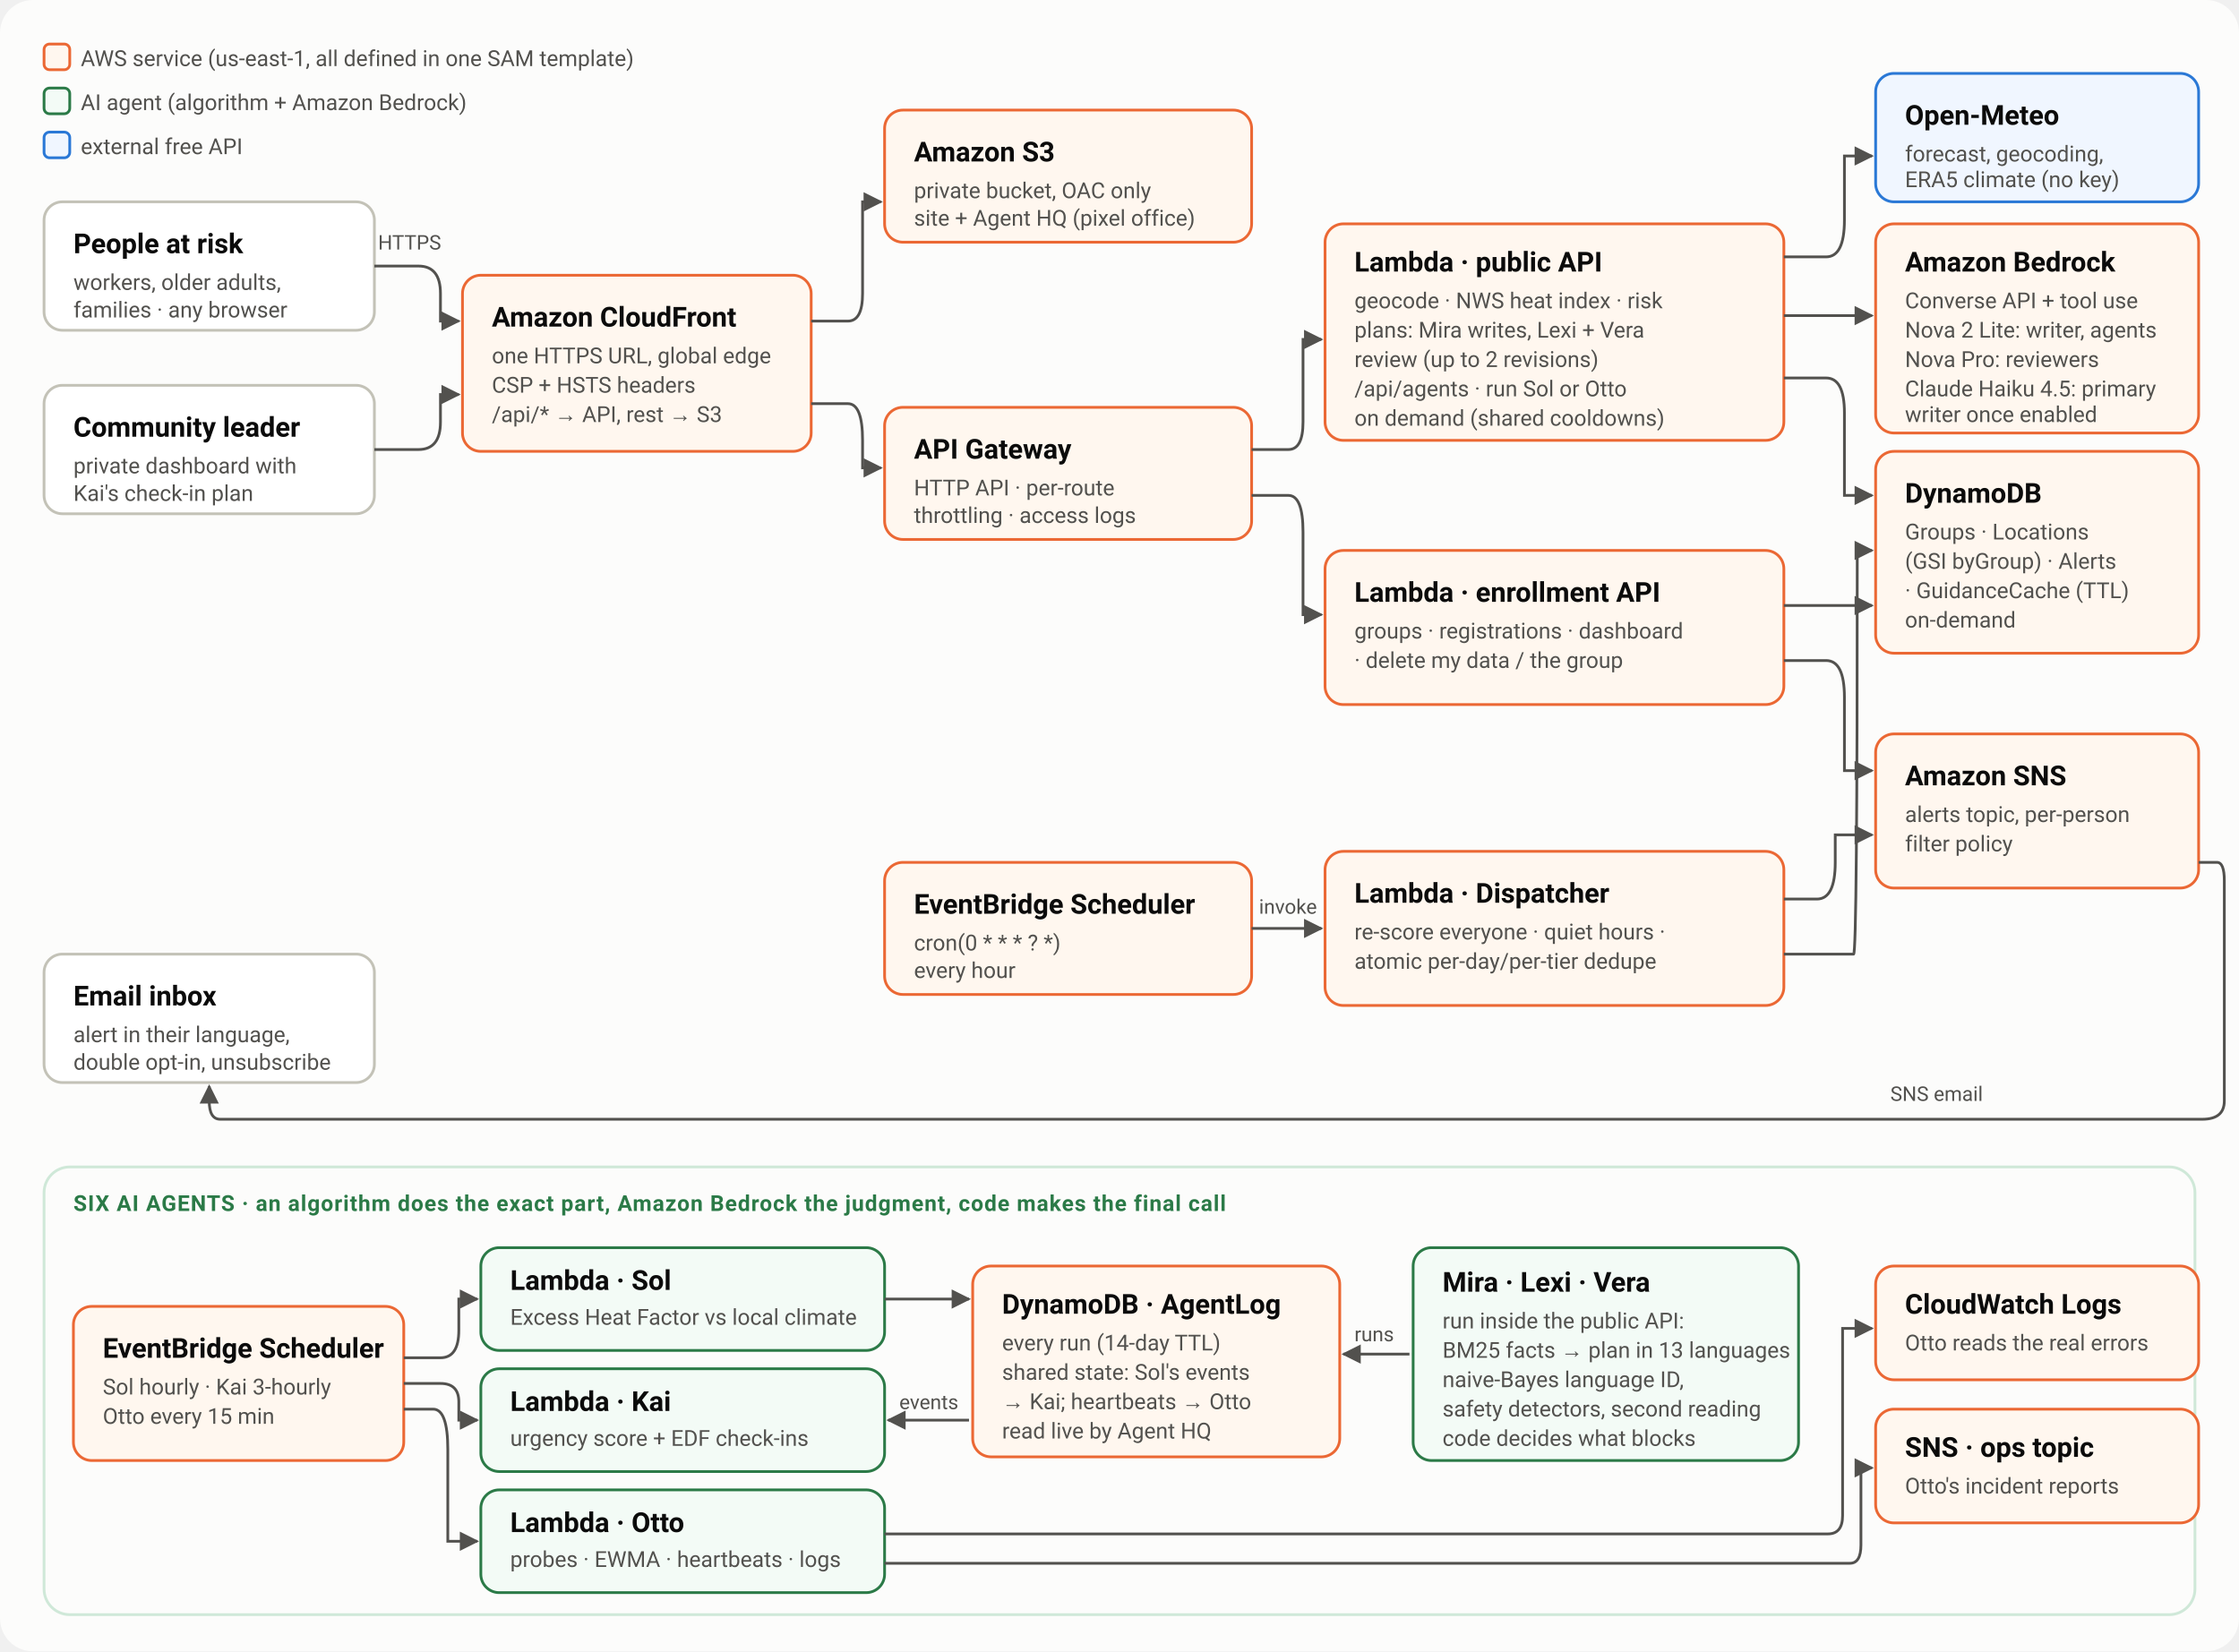
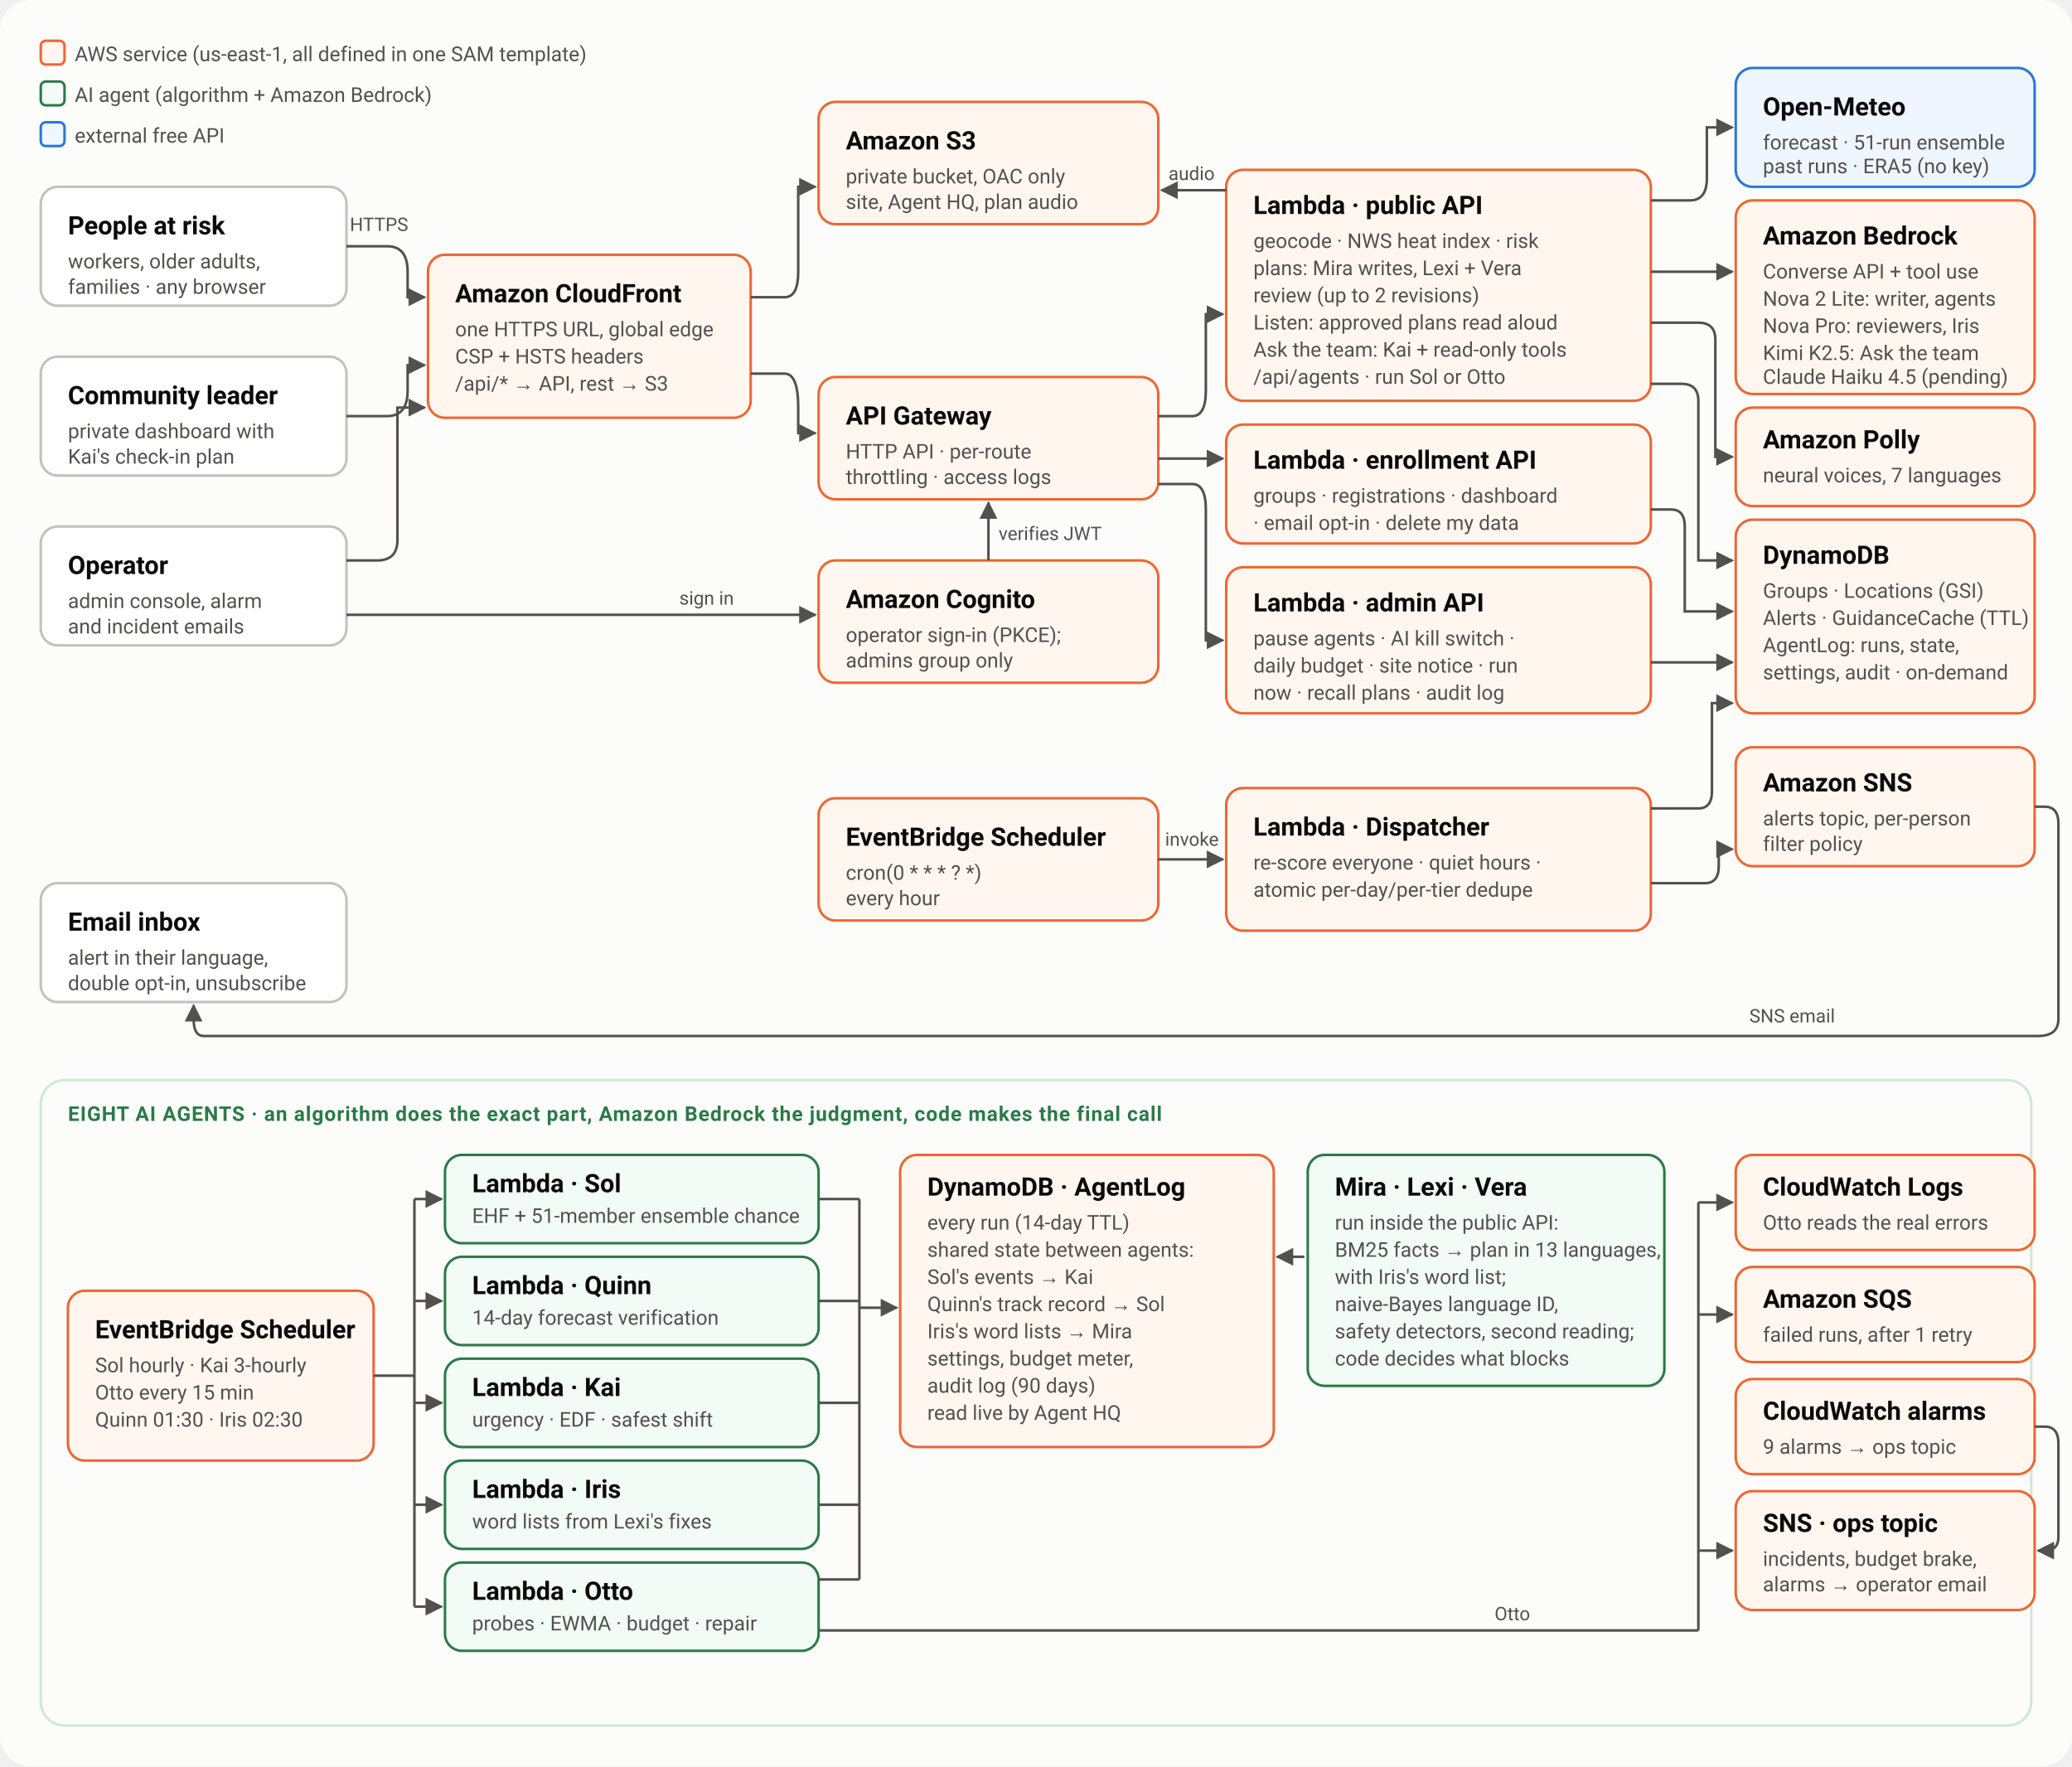
- <svg xmlns="http://www.w3.org/2000/svg" viewBox="0 0 1220 900" width="1220" height="900" font-family="system-ui, -apple-system, Segoe UI, Roboto, Arial, sans-serif" role="img" aria-labelledby="t d">
+ <svg xmlns="http://www.w3.org/2000/svg" viewBox="0 0 1220 1040" width="1220" height="1040" font-family="system-ui, -apple-system, Segoe UI, Roboto, Arial, sans-serif" role="img" aria-labelledby="t d">
  <defs>
    <marker id="a" viewBox="0 0 10 10" refX="9" refY="5" markerWidth="7" markerHeight="7" orient="auto-start-reverse">
      <path d="M0 0L10 5L0 10z" fill="#52514e" />
    </marker>
    <style>
      .box{fill:#ffffff;stroke:#c3c2b7;stroke-width:1.5}
      .aws{fill:#fff7ef;stroke:#eb6834;stroke-width:1.5}
      .agent{fill:#f3fbf6;stroke:#2b7a47;stroke-width:1.5}
-       .ext{fill:#f0f6ff;stroke:#2a78d6;stroke-width:1.5;stroke-dasharray:0}
+       .ext{fill:#f0f6ff;stroke:#2a78d6;stroke-width:1.5}
      .h{font-size:15px;font-weight:700;fill:#0b0b0b}
      .s{font-size:12px;fill:#52514e}
      .e{stroke:#52514e;stroke-width:1.5;fill:none;marker-end:url(#a)}
+       .ln{stroke:#52514e;stroke-width:1.5;fill:none}
      .lbl{font-size:11px;fill:#52514e}
      .zone{fill:none;stroke:#cfe8d8;stroke-width:1.5}
      .zt{font-size:12px;font-weight:700;fill:#2b7a47;letter-spacing:.04em}
    </style>
  </defs>
-   <rect width="1220" height="900" rx="18" fill="#fcfcfb" />
+   <rect width="1220" height="1040" rx="18" fill="#fcfcfb" />
  <rect class="aws" x="24" y="24" width="14" height="14" rx="3" />
  <text class="s" x="44" y="36">AWS service (us-east-1, all defined in one SAM template)</text>
  <rect class="agent" x="24" y="48" width="14" height="14" rx="3" />
  <text class="s" x="44" y="60">AI agent (algorithm + Amazon Bedrock)</text>
  <rect class="ext" x="24" y="72" width="14" height="14" rx="3" />
  <text class="s" x="44" y="84">external free API</text>
  <rect class="box" x="24" y="110" width="180" height="70" rx="10" />
  <text class="h" x="40" y="138">People at risk</text>
  <text class="s" x="40" y="158">workers, older adults,</text>
  <text class="s" x="40" y="173">families · any browser</text>
  <rect class="box" x="24" y="210" width="180" height="70" rx="10" />
  <text class="h" x="40" y="238">Community leader</text>
  <text class="s" x="40" y="258">private dashboard with</text>
  <text class="s" x="40" y="273">Kai's check-in plan</text>
+   <rect class="box" x="24" y="310" width="180" height="70" rx="10" />
+   <text class="h" x="40" y="338">Operator</text>
+   <text class="s" x="40" y="358">admin console, alarm</text>
+   <text class="s" x="40" y="373">and incident emails</text>
  <rect class="box" x="24" y="520" width="180" height="70" rx="10" />
  <text class="h" x="40" y="548">Email inbox</text>
  <text class="s" x="40" y="568">alert in their language,</text>
  <text class="s" x="40" y="583">double opt-in, unsubscribe</text>
  <rect class="aws" x="252" y="150" width="190" height="96" rx="10" />
  <text class="h" x="268" y="178">Amazon CloudFront</text>
  <text class="s" x="268" y="198">one HTTPS URL, global edge</text>
  <text class="s" x="268" y="214">CSP + HSTS headers</text>
  <text class="s" x="268" y="230">/api/* → API, rest → S3</text>
  <rect class="aws" x="482" y="60" width="200" height="72" rx="10" />
  <text class="h" x="498" y="88">Amazon S3</text>
  <text class="s" x="498" y="108">private bucket, OAC only</text>
-   <text class="s" x="498" y="123">site + Agent HQ (pixel office)</text>
+   <text class="s" x="498" y="123">site, Agent HQ, plan audio</text>
  <rect class="aws" x="482" y="222" width="200" height="72" rx="10" />
  <text class="h" x="498" y="250">API Gateway</text>
  <text class="s" x="498" y="270">HTTP API · per-route</text>
  <text class="s" x="498" y="285">throttling · access logs</text>
-   <rect class="aws" x="722" y="122" width="250" height="118" rx="10" />
-   <text class="h" x="738" y="148">Lambda · public API</text>
-   <text class="s" x="738" y="168">geocode · NWS heat index · risk</text>
-   <text class="s" x="738" y="184">plans: Mira writes, Lexi + Vera</text>
-   <text class="s" x="738" y="200">review (up to 2 revisions)</text>
-   <text class="s" x="738" y="216">/api/agents · run Sol or Otto</text>
-   <text class="s" x="738" y="232">on demand (shared cooldowns)</text>
-   <rect class="aws" x="722" y="300" width="250" height="84" rx="10" />
-   <text class="h" x="738" y="328">Lambda · enrollment API</text>
-   <text class="s" x="738" y="348">groups · registrations · dashboard</text>
-   <text class="s" x="738" y="364">· delete my data / the group</text>
+   <rect class="aws" x="482" y="330" width="200" height="72" rx="10" />
+   <text class="h" x="498" y="358">Amazon Cognito</text>
+   <text class="s" x="498" y="378">operator sign-in (PKCE);</text>
+   <text class="s" x="498" y="393">admins group only</text>
+   <rect class="aws" x="722" y="100" width="250" height="136" rx="10" />
+   <text class="h" x="738" y="126">Lambda · public API</text>
+   <text class="s" x="738" y="146">geocode · NWS heat index · risk</text>
+   <text class="s" x="738" y="162">plans: Mira writes, Lexi + Vera</text>
+   <text class="s" x="738" y="178">review (up to 2 revisions)</text>
+   <text class="s" x="738" y="194">Listen: approved plans read aloud</text>
+   <text class="s" x="738" y="210">Ask the team: Kai + read-only tools</text>
+   <text class="s" x="738" y="226">/api/agents · run Sol or Otto</text>
+   <rect class="aws" x="722" y="250" width="250" height="70" rx="10" />
+   <text class="h" x="738" y="276">Lambda · enrollment API</text>
+   <text class="s" x="738" y="296">groups · registrations · dashboard</text>
+   <text class="s" x="738" y="312">· email opt-in · delete my data</text>
+   <rect class="aws" x="722" y="334" width="250" height="86" rx="10" />
+   <text class="h" x="738" y="360">Lambda · admin API</text>
+   <text class="s" x="738" y="380">pause agents · AI kill switch ·</text>
+   <text class="s" x="738" y="396">daily budget · site notice · run</text>
+   <text class="s" x="738" y="412">now · recall plans · audit log</text>
  <rect class="aws" x="482" y="470" width="200" height="72" rx="10" />
  <text class="h" x="498" y="498">EventBridge Scheduler</text>
  <text class="s" x="498" y="518">cron(0 * * * ? *)</text>
  <text class="s" x="498" y="533">every hour</text>
  <rect class="aws" x="722" y="464" width="250" height="84" rx="10" />
  <text class="h" x="738" y="492">Lambda · Dispatcher</text>
  <text class="s" x="738" y="512">re-score everyone · quiet hours ·</text>
  <text class="s" x="738" y="528">atomic per-day/per-tier dedupe</text>
  <rect class="ext" x="1022" y="40" width="176" height="70" rx="10" />
  <text class="h" x="1038" y="68">Open-Meteo</text>
-   <text class="s" x="1038" y="88">forecast, geocoding,</text>
-   <text class="s" x="1038" y="102">ERA5 climate (no key)</text>
-   <rect class="aws" x="1022" y="122" width="176" height="114" rx="10" />
-   <text class="h" x="1038" y="148">Amazon Bedrock</text>
-   <text class="s" x="1038" y="168">Converse API + tool use</text>
-   <text class="s" x="1038" y="184">Nova 2 Lite: writer, agents</text>
-   <text class="s" x="1038" y="200">Nova Pro: reviewers</text>
-   <text class="s" x="1038" y="216">Claude Haiku 4.5: primary</text>
-   <text class="s" x="1038" y="230">writer once enabled</text>
-   <rect class="aws" x="1022" y="246" width="176" height="110" rx="10" />
-   <text class="h" x="1038" y="274">DynamoDB</text>
-   <text class="s" x="1038" y="294">Groups · Locations</text>
-   <text class="s" x="1038" y="310">(GSI byGroup) · Alerts</text>
-   <text class="s" x="1038" y="326">· GuidanceCache (TTL)</text>
-   <text class="s" x="1038" y="342">on-demand</text>
-   <rect class="aws" x="1022" y="400" width="176" height="84" rx="10" />
-   <text class="h" x="1038" y="428">Amazon SNS</text>
-   <text class="s" x="1038" y="448">alerts topic, per-person</text>
-   <text class="s" x="1038" y="464">filter policy</text>
+   <text class="s" x="1038" y="88">forecast · 51-run ensemble</text>
+   <text class="s" x="1038" y="102">past runs · ERA5 (no key)</text>
+   <rect class="aws" x="1022" y="118" width="176" height="114" rx="10" />
+   <text class="h" x="1038" y="144">Amazon Bedrock</text>
+   <text class="s" x="1038" y="164">Converse API + tool use</text>
+   <text class="s" x="1038" y="180">Nova 2 Lite: writer, agents</text>
+   <text class="s" x="1038" y="196">Nova Pro: reviewers, Iris</text>
+   <text class="s" x="1038" y="212">Kimi K2.5: Ask the team</text>
+   <text class="s" x="1038" y="226">Claude Haiku 4.5 (pending)</text>
+   <rect class="aws" x="1022" y="240" width="176" height="58" rx="10" />
+   <text class="h" x="1038" y="264">Amazon Polly</text>
+   <text class="s" x="1038" y="284">neural voices, 7 languages</text>
+   <rect class="aws" x="1022" y="306" width="176" height="114" rx="10" />
+   <text class="h" x="1038" y="332">DynamoDB</text>
+   <text class="s" x="1038" y="352">Groups · Locations (GSI)</text>
+   <text class="s" x="1038" y="368">Alerts · GuidanceCache (TTL)</text>
+   <text class="s" x="1038" y="384">AgentLog: runs, state,</text>
+   <text class="s" x="1038" y="400">settings, audit · on-demand</text>
+   <rect class="aws" x="1022" y="440" width="176" height="70" rx="10" />
+   <text class="h" x="1038" y="466">Amazon SNS</text>
+   <text class="s" x="1038" y="486">alerts topic, per-person</text>
+   <text class="s" x="1038" y="501">filter policy</text>
  <path class="e" d="M204 145 H228 Q240 145 240 160 V175 H250" />
  <path class="e" d="M204 245 H228 Q240 245 240 230 V215 H250" />
+   <path class="e" d="M204 330 H222 Q234 330 234 318 V240 H250" />
+   <path class="e" d="M204 362 H480" />
+   <text class="lbl" x="206" y="136">HTTPS</text>
+   <text class="lbl" x="400" y="356">sign in</text>
  <path class="e" d="M442 175 H462 Q470 175 470 160 V110 H480" />
  <path class="e" d="M442 220 H462 Q470 220 470 240 V255 H480" />
+   <path class="e" d="M582 330 V296" />
+   <text class="lbl" x="588" y="318">verifies JWT</text>
  <path class="e" d="M682 245 H702 Q710 245 710 230 V185 H720" />
-   <path class="e" d="M682 270 H702 Q710 270 710 290 V335 H720" />
-   <path class="e" d="M972 140 H995 Q1005 140 1005 120 V85 H1020" />
-   <path class="e" d="M972 172 H1020" />
-   <path class="e" d="M972 206 H995 Q1005 206 1005 225 V270 H1020" />
-   <path class="e" d="M972 330 H1020" />
-   <path class="e" d="M972 360 H995 Q1005 360 1005 380 V420 H1020" />
+   <path class="e" d="M682 270 H720" />
+   <path class="e" d="M682 285 H702 Q710 285 710 300 V377 H720" />
+   <path class="e" d="M722 112 H684" />
+   <text class="lbl" x="688" y="106">audio</text>
+   <path class="e" d="M972 118 H995 Q1005 118 1005 105 V75 H1020" />
+   <path class="e" d="M972 160 H1020" />
+   <path class="e" d="M972 190 H1000 Q1010 190 1010 200 V269 H1020" />
+   <path class="e" d="M972 226 H990 Q1000 226 1000 236 V330 H1020" />
+   <path class="e" d="M972 300 H984 Q992 300 992 310 V360 H1020" />
+   <path class="e" d="M972 390 H1020" />
  <path class="e" d="M682 506 H720" />
-   <path class="e" d="M972 490 H990 Q1000 490 1000 470 V455 H1020" />
-   <path class="e" d="M972 520 H1010 Q1012 520 1012 300 V300 H1020" />
-   <path class="e" d="M1198 470 H1208 Q1212 470 1212 480 V600 Q1212 610 1200 610 H120 Q114 610 114 600 V592" />
-   <text class="lbl" x="206" y="136">HTTPS</text>
-   <text class="lbl" x="1030" y="600">SNS email</text>
  <text class="lbl" x="686" y="498">invoke</text>
-   <rect class="zone" x="24" y="636" width="1172" height="244" rx="14" />
-   <text class="zt" x="40" y="660">SIX AI AGENTS · an algorithm does the exact part, Amazon Bedrock the judgment, code makes the final call</text>
-   <rect class="aws" x="40" y="712" width="180" height="84" rx="10" />
-   <text class="h" x="56" y="740">EventBridge Scheduler</text>
-   <text class="s" x="56" y="760">Sol hourly · Kai 3-hourly</text>
-   <text class="s" x="56" y="776">Otto every 15 min</text>
-   <rect class="agent" x="262" y="680" width="220" height="56" rx="10" />
-   <text class="h" x="278" y="703">Lambda · Sol</text>
-   <text class="s" x="278" y="722">Excess Heat Factor vs local climate</text>
-   <rect class="agent" x="262" y="746" width="220" height="56" rx="10" />
-   <text class="h" x="278" y="769">Lambda · Kai</text>
-   <text class="s" x="278" y="788">urgency score + EDF check-ins</text>
-   <rect class="agent" x="262" y="812" width="220" height="56" rx="10" />
-   <text class="h" x="278" y="835">Lambda · Otto</text>
-   <text class="s" x="278" y="854">probes · EWMA · heartbeats · logs</text>
-   <path class="e" d="M220 740 H240 Q250 740 250 725 V708 H260" />
-   <path class="e" d="M220 754 H240 Q250 754 250 764 V774 H260" />
-   <path class="e" d="M220 768 H236 Q244 768 244 790 V840 H260" />
-   <rect class="aws" x="530" y="690" width="200" height="104" rx="10" />
-   <text class="h" x="546" y="716">DynamoDB · AgentLog</text>
-   <text class="s" x="546" y="736">every run (14-day TTL)</text>
-   <text class="s" x="546" y="752">shared state: Sol's events</text>
-   <text class="s" x="546" y="768">→ Kai; heartbeats → Otto</text>
-   <text class="s" x="546" y="784">read live by Agent HQ</text>
-   <path class="e" d="M482 708 H528" />
-   <path class="e" d="M528 774 H484" />
-   <text class="lbl" x="490" y="768">events</text>
-   <rect class="agent" x="770" y="680" width="210" height="116" rx="10" />
+   <path class="e" d="M972 476 H1000 Q1008 476 1008 466 V414 H1020" />
+   <path class="e" d="M972 520 H1004 Q1012 520 1012 510 V500 H1020" />
+   <path class="e" d="M1198 475 H1204 Q1212 475 1212 485 V600 Q1212 610 1200 610 H120 Q114 610 114 600 V592" />
+   <text class="lbl" x="1030" y="602">SNS email</text>
+   <rect class="zone" x="24" y="636" width="1172" height="380" rx="14" />
+   <text class="zt" x="40" y="660">EIGHT AI AGENTS · an algorithm does the exact part, Amazon Bedrock the judgment, code makes the final call</text>
+   <rect class="aws" x="40" y="760" width="180" height="100" rx="10" />
+   <text class="h" x="56" y="788">EventBridge Scheduler</text>
+   <text class="s" x="56" y="808">Sol hourly · Kai 3-hourly</text>
+   <text class="s" x="56" y="824">Otto every 15 min</text>
+   <text class="s" x="56" y="840">Quinn 01:30 · Iris 02:30</text>
+   <rect class="agent" x="262" y="680" width="220" height="52" rx="10" />
+   <text class="h" x="278" y="702">Lambda · Sol</text>
+   <text class="s" x="278" y="720">EHF + 51-member ensemble chance</text>
+   <rect class="agent" x="262" y="740" width="220" height="52" rx="10" />
+   <text class="h" x="278" y="762">Lambda · Quinn</text>
+   <text class="s" x="278" y="780">14-day forecast verification</text>
+   <rect class="agent" x="262" y="800" width="220" height="52" rx="10" />
+   <text class="h" x="278" y="822">Lambda · Kai</text>
+   <text class="s" x="278" y="840">urgency · EDF · safest shift</text>
+   <rect class="agent" x="262" y="860" width="220" height="52" rx="10" />
+   <text class="h" x="278" y="882">Lambda · Iris</text>
+   <text class="s" x="278" y="900">word lists from Lexi's fixes</text>
+   <rect class="agent" x="262" y="920" width="220" height="52" rx="10" />
+   <text class="h" x="278" y="942">Lambda · Otto</text>
+   <text class="s" x="278" y="960">probes · EWMA · budget · repair</text>
+   <path class="ln" d="M220 810 H244" />
+   <path class="ln" d="M244 706 V946" />
+   <path class="e" d="M244 706 H260" />
+   <path class="e" d="M244 766 H260" />
+   <path class="e" d="M244 826 H260" />
+   <path class="e" d="M244 886 H260" />
+   <path class="e" d="M244 946 H260" />
+   <path class="ln" d="M482 706 H506 M482 766 H506 M482 826 H506 M482 886 H506 M482 930 H506" />
+   <path class="ln" d="M506 706 V930" />
+   <path class="e" d="M506 770 H528" />
+   <rect class="aws" x="530" y="680" width="220" height="172" rx="10" />
+   <text class="h" x="546" y="704">DynamoDB · AgentLog</text>
+   <text class="s" x="546" y="724">every run (14-day TTL)</text>
+   <text class="s" x="546" y="740">shared state between agents:</text>
+   <text class="s" x="546" y="756">Sol's events → Kai</text>
+   <text class="s" x="546" y="772">Quinn's track record → Sol</text>
+   <text class="s" x="546" y="788">Iris's word lists → Mira</text>
+   <text class="s" x="546" y="804">settings, budget meter,</text>
+   <text class="s" x="546" y="820">audit log (90 days)</text>
+   <text class="s" x="546" y="836">read live by Agent HQ</text>
+   <rect class="agent" x="770" y="680" width="210" height="136" rx="10" />
  <text class="h" x="786" y="704">Mira · Lexi · Vera</text>
  <text class="s" x="786" y="724">run inside the public API:</text>
-   <text class="s" x="786" y="740">BM25 facts → plan in 13 languages</text>
-   <text class="s" x="786" y="756">naive-Bayes language ID,</text>
-   <text class="s" x="786" y="772">safety detectors, second reading</text>
-   <text class="s" x="786" y="788">code decides what blocks</text>
-   <path class="e" d="M768 738 H732" />
-   <text class="lbl" x="738" y="731">runs</text>
-   <rect class="aws" x="1022" y="690" width="176" height="62" rx="10" />
-   <text class="h" x="1038" y="716">CloudWatch Logs</text>
-   <text class="s" x="1038" y="736">Otto reads the real errors</text>
-   <rect class="aws" x="1022" y="768" width="176" height="62" rx="10" />
-   <text class="h" x="1038" y="794">SNS · ops topic</text>
-   <text class="s" x="1038" y="814">Otto's incident reports</text>
-   <path class="e" d="M482 836 H996 Q1004 836 1004 826 V724 H1020" />
-   <path class="e" d="M482 852 H1008 Q1014 852 1014 842 V800 H1020" />
+   <text class="s" x="786" y="740">BM25 facts → plan in 13 languages,</text>
+   <text class="s" x="786" y="756">with Iris's word list;</text>
+   <text class="s" x="786" y="772">naive-Bayes language ID,</text>
+   <text class="s" x="786" y="788">safety detectors, second reading;</text>
+   <text class="s" x="786" y="804">code decides what blocks</text>
+   <path class="e" d="M768 740 H752" />
+   <rect class="aws" x="1022" y="680" width="176" height="56" rx="10" />
+   <text class="h" x="1038" y="704">CloudWatch Logs</text>
+   <text class="s" x="1038" y="724">Otto reads the real errors</text>
+   <rect class="aws" x="1022" y="746" width="176" height="56" rx="10" />
+   <text class="h" x="1038" y="770">Amazon SQS</text>
+   <text class="s" x="1038" y="790">failed runs, after 1 retry</text>
+   <rect class="aws" x="1022" y="812" width="176" height="56" rx="10" />
+   <text class="h" x="1038" y="836">CloudWatch alarms</text>
+   <text class="s" x="1038" y="856">9 alarms → ops topic</text>
+   <rect class="aws" x="1022" y="878" width="176" height="70" rx="10" />
+   <text class="h" x="1038" y="902">SNS · ops topic</text>
+   <text class="s" x="1038" y="922">incidents, budget brake,</text>
+   <text class="s" x="1038" y="937">alarms → operator email</text>
+   <path class="ln" d="M482 960 H1000" />
+   <path class="ln" d="M1000 708 V960" />
+   <path class="e" d="M1000 708 H1020" />
+   <path class="e" d="M1000 774 H1020" />
+   <path class="e" d="M1000 913 H1020" />
+   <text class="lbl" x="880" y="954">Otto</text>
+   <path class="e" d="M1198 840 H1204 Q1212 840 1212 850 V905 Q1212 913 1204 913 H1200" />
</svg>
